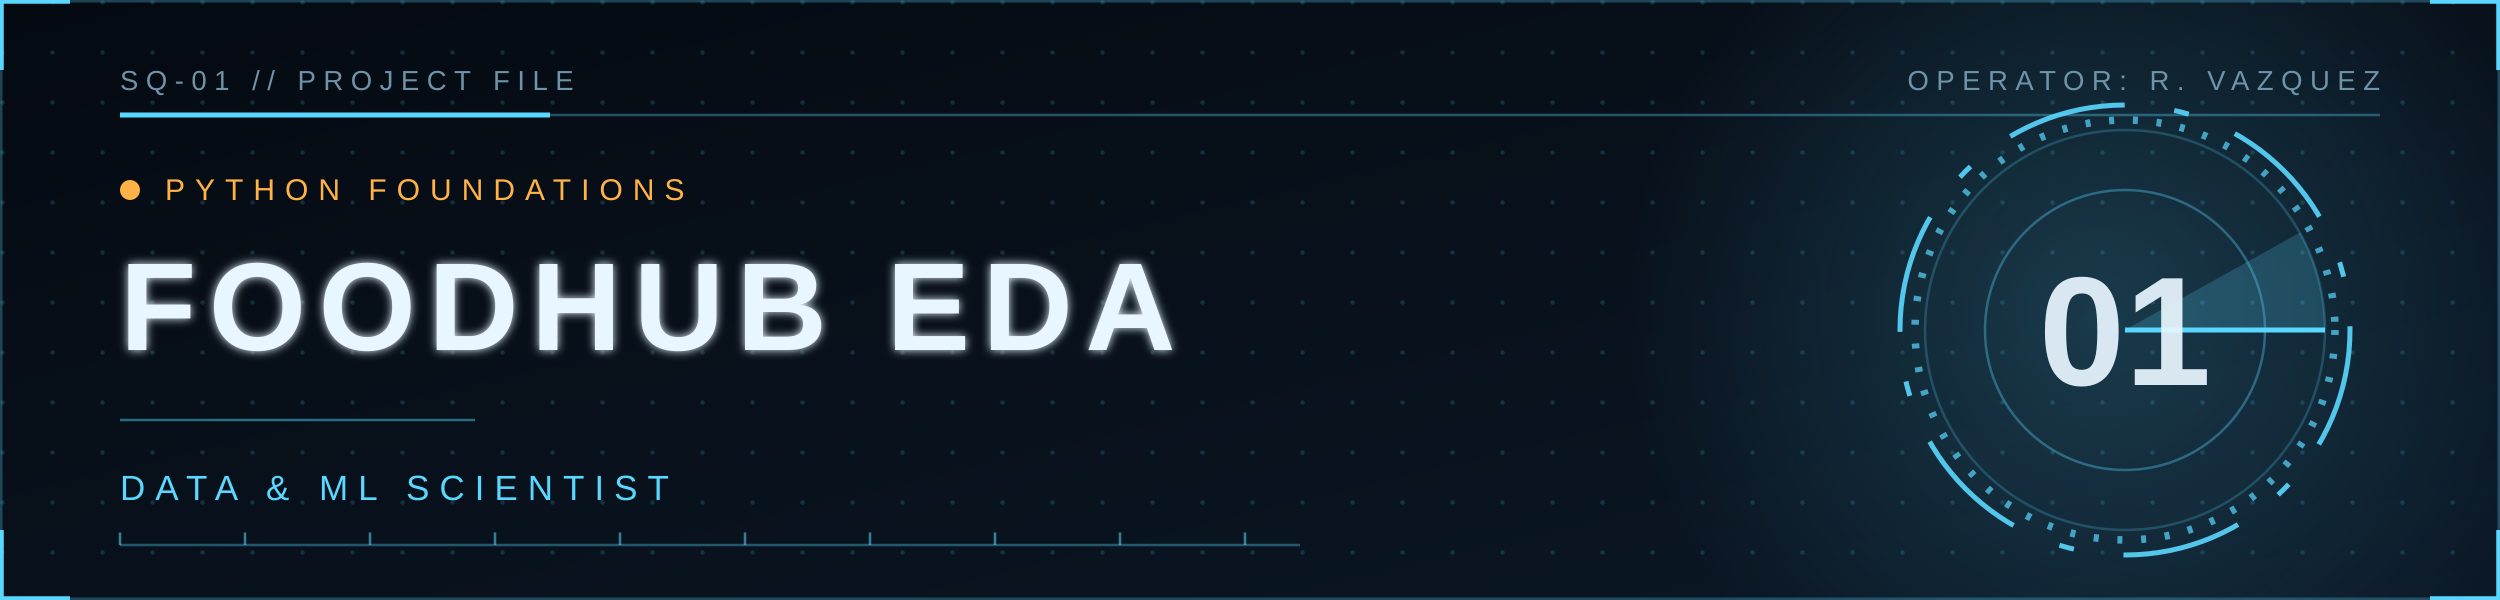
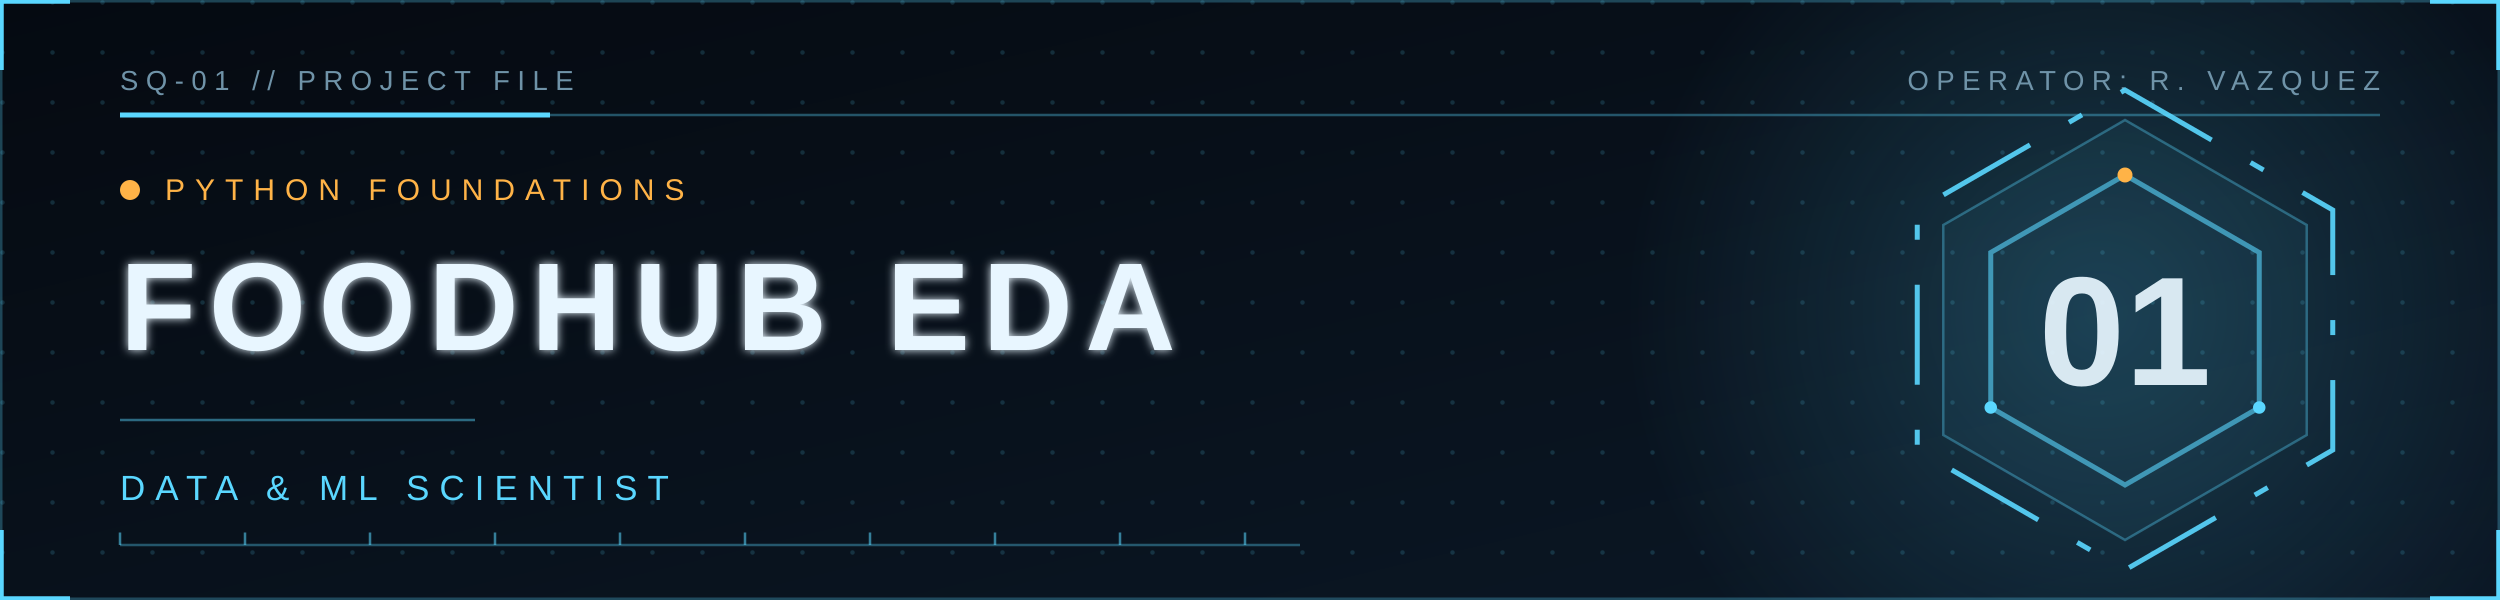
<svg xmlns="http://www.w3.org/2000/svg" width="1000" height="240" viewBox="0 0 1000 240">
  <defs>
    <linearGradient id="bg" x1="0" y1="0" x2="1" y2="1">
      <stop offset="0" stop-color="#050a11" />
      <stop offset="1" stop-color="#0b1826" />
    </linearGradient>
    <linearGradient id="line" x1="0" y1="0" x2="1" y2="0">
      <stop offset="0" stop-color="#5ad7ff" />
      <stop offset="1" stop-color="#5ad7ff" stop-opacity="0" />
    </linearGradient>
    <radialGradient id="glowR" cx="0.5" cy="0.5" r="0.5">
      <stop offset="0" stop-color="#5ad7ff" stop-opacity="0.2" />
      <stop offset="1" stop-color="#5ad7ff" stop-opacity="0" />
    </radialGradient>
    <pattern id="dots" width="20" height="20" patternUnits="userSpaceOnUse">
      <circle cx="1" cy="1" r="0.9" fill="#5ad7ff" fill-opacity="0.16" />
    </pattern>
    <filter id="soft" x="-20%" y="-50%" width="140%" height="200%">
      <feGaussianBlur stdDeviation="2" result="b" />
      <feMerge>
        <feMergeNode in="b" />
        <feMergeNode in="SourceGraphic" />
      </feMerge>
    </filter>
    <clipPath id="clip">
      <rect width="1000" height="240" />
    </clipPath>
  </defs>
  <g clip-path="url(#clip)" font-family="Bahnschrift, 'Segoe UI', 'Helvetica Neue', Arial, sans-serif">
    <rect width="1000" height="240" fill="url(#bg)" />
    <rect width="1000" height="240" fill="url(#dots)" />
    <circle cx="840" cy="125" r="190" fill="url(#glowR)" />
    <g font-size="11" letter-spacing="3" fill="#6f93a8">
      <text x="48" y="36">SQ-01 // PROJECT FILE</text>
      <text x="952" y="36" text-anchor="end">OPERATOR: R. VAZQUEZ</text>
    </g>
    <path d="M48 46H952" stroke="#5ad7ff" stroke-opacity="0.35" />
    <path d="M48 46H220" stroke="#5ad7ff" stroke-width="2" />
    <circle cx="52" cy="76" r="4" fill="#ffb347">
      <animate attributeName="opacity" values="1;0.2;1" dur="2.4s" repeatCount="indefinite" />
    </circle>
    <text x="66" y="80" font-size="12" letter-spacing="4" fill="#ffb347">PYTHON FOUNDATIONS</text>
    <text x="48" y="140" font-size="50" font-weight="700" letter-spacing="5" fill="#e8f6ff" filter="url(#soft)">FOODHUB EDA</text>
    <path d="M48 160H400" stroke="url(#line)" stroke-width="3" />
    <path d="M48 168H190" stroke="#5ad7ff" stroke-opacity="0.45" />
    <text x="48" y="200" font-size="14" letter-spacing="4" fill="#5ad7ff">DATA &amp; ML SCIENTIST</text>
    <path d="M48 218H520" stroke="#5ad7ff" stroke-opacity="0.35" />
    <path d="M48 218v-5M98 218v-5M148 218v-5M198 218v-5M248 218v-5M298 218v-5M348 218v-5M398 218v-5M448 218v-5M498 218v-5" stroke="#5ad7ff" stroke-opacity="0.55" />
    <g transform="translate(850 132)">
-       <circle r="80" fill="none" stroke="#5ad7ff" stroke-opacity="0.22" />
-       <circle r="56" fill="none" stroke="#5ad7ff" stroke-opacity="0.35" />
-       <circle r="84" fill="none" stroke="#5ad7ff" stroke-opacity="0.7" stroke-width="3" stroke-dasharray="2 7.5" />
-       <circle r="90" fill="none" stroke="#5ad7ff" stroke-opacity="0.9" stroke-width="2" stroke-dasharray="48 20 6 20">
-         <animateTransform attributeName="transform" type="rotate" from="0" to="360" dur="40s" repeatCount="indefinite" />
-       </circle>
-       <g>
-         <path d="M0 0L80 0A80 80 0 0 0 70 -39Z" fill="#5ad7ff" fill-opacity="0.2" />
-         <path d="M0 0H80" stroke="#5ad7ff" stroke-width="2" />
-         <animateTransform attributeName="transform" type="rotate" from="0" to="360" dur="7s" repeatCount="indefinite" />
+       <polygon points="0.0,-84.0 72.7,-42.0 72.7,42.0 0.0,84.0 -72.7,42.0 -72.7,-42.0" fill="#5ad7ff" fill-opacity="0.05" stroke="#5ad7ff" stroke-opacity="0.35" />
+       <polygon points="0.0,-62.0 53.7,-31.0 53.7,31.0 0.0,62.0 -53.7,31.0 -53.7,-31.0" fill="none" stroke="#5ad7ff" stroke-opacity="0.6" stroke-width="2" />
+       <polygon points="0.0,-96.0 83.1,-48.0 83.1,48.0 0.0,96.0 -83.1,48.0 -83.1,-48.0" fill="none" stroke="#5ad7ff" stroke-opacity="0.9" stroke-width="2" stroke-dasharray="40 18 6 18">
+         <animateTransform attributeName="transform" type="rotate" from="0" to="360" dur="50s" repeatCount="indefinite" />
+       </polygon>
+       <g fill="#ffb347">
+         <circle cx="0" cy="-62" r="3">
+           <animate attributeName="opacity" values="1;0.2;1" dur="2.4s" repeatCount="indefinite" />
+         </circle>
+         <circle cx="53.7" cy="31" r="2.5" fill="#5ad7ff" />
+         <circle cx="-53.7" cy="31" r="2.5" fill="#5ad7ff" />
      </g>
      <text y="22" text-anchor="middle" font-size="62" font-weight="700" fill="#e8f6ff" fill-opacity="0.92">01</text>
    </g>
    <rect x="-60" y="0" width="60" height="240" fill="#5ad7ff" fill-opacity="0.04">
      <animate attributeName="x" values="-60;1000" dur="9s" repeatCount="indefinite" />
    </rect>
  </g>
  <rect x="0.5" y="0.5" width="999" height="239" fill="none" stroke="#5ad7ff" stroke-opacity="0.28" />
  <path d="M0 28V0H28M972 0H1000V28M1000 212V240H972M28 240H0V212" fill="none" stroke="#5ad7ff" stroke-width="3" />
</svg>
